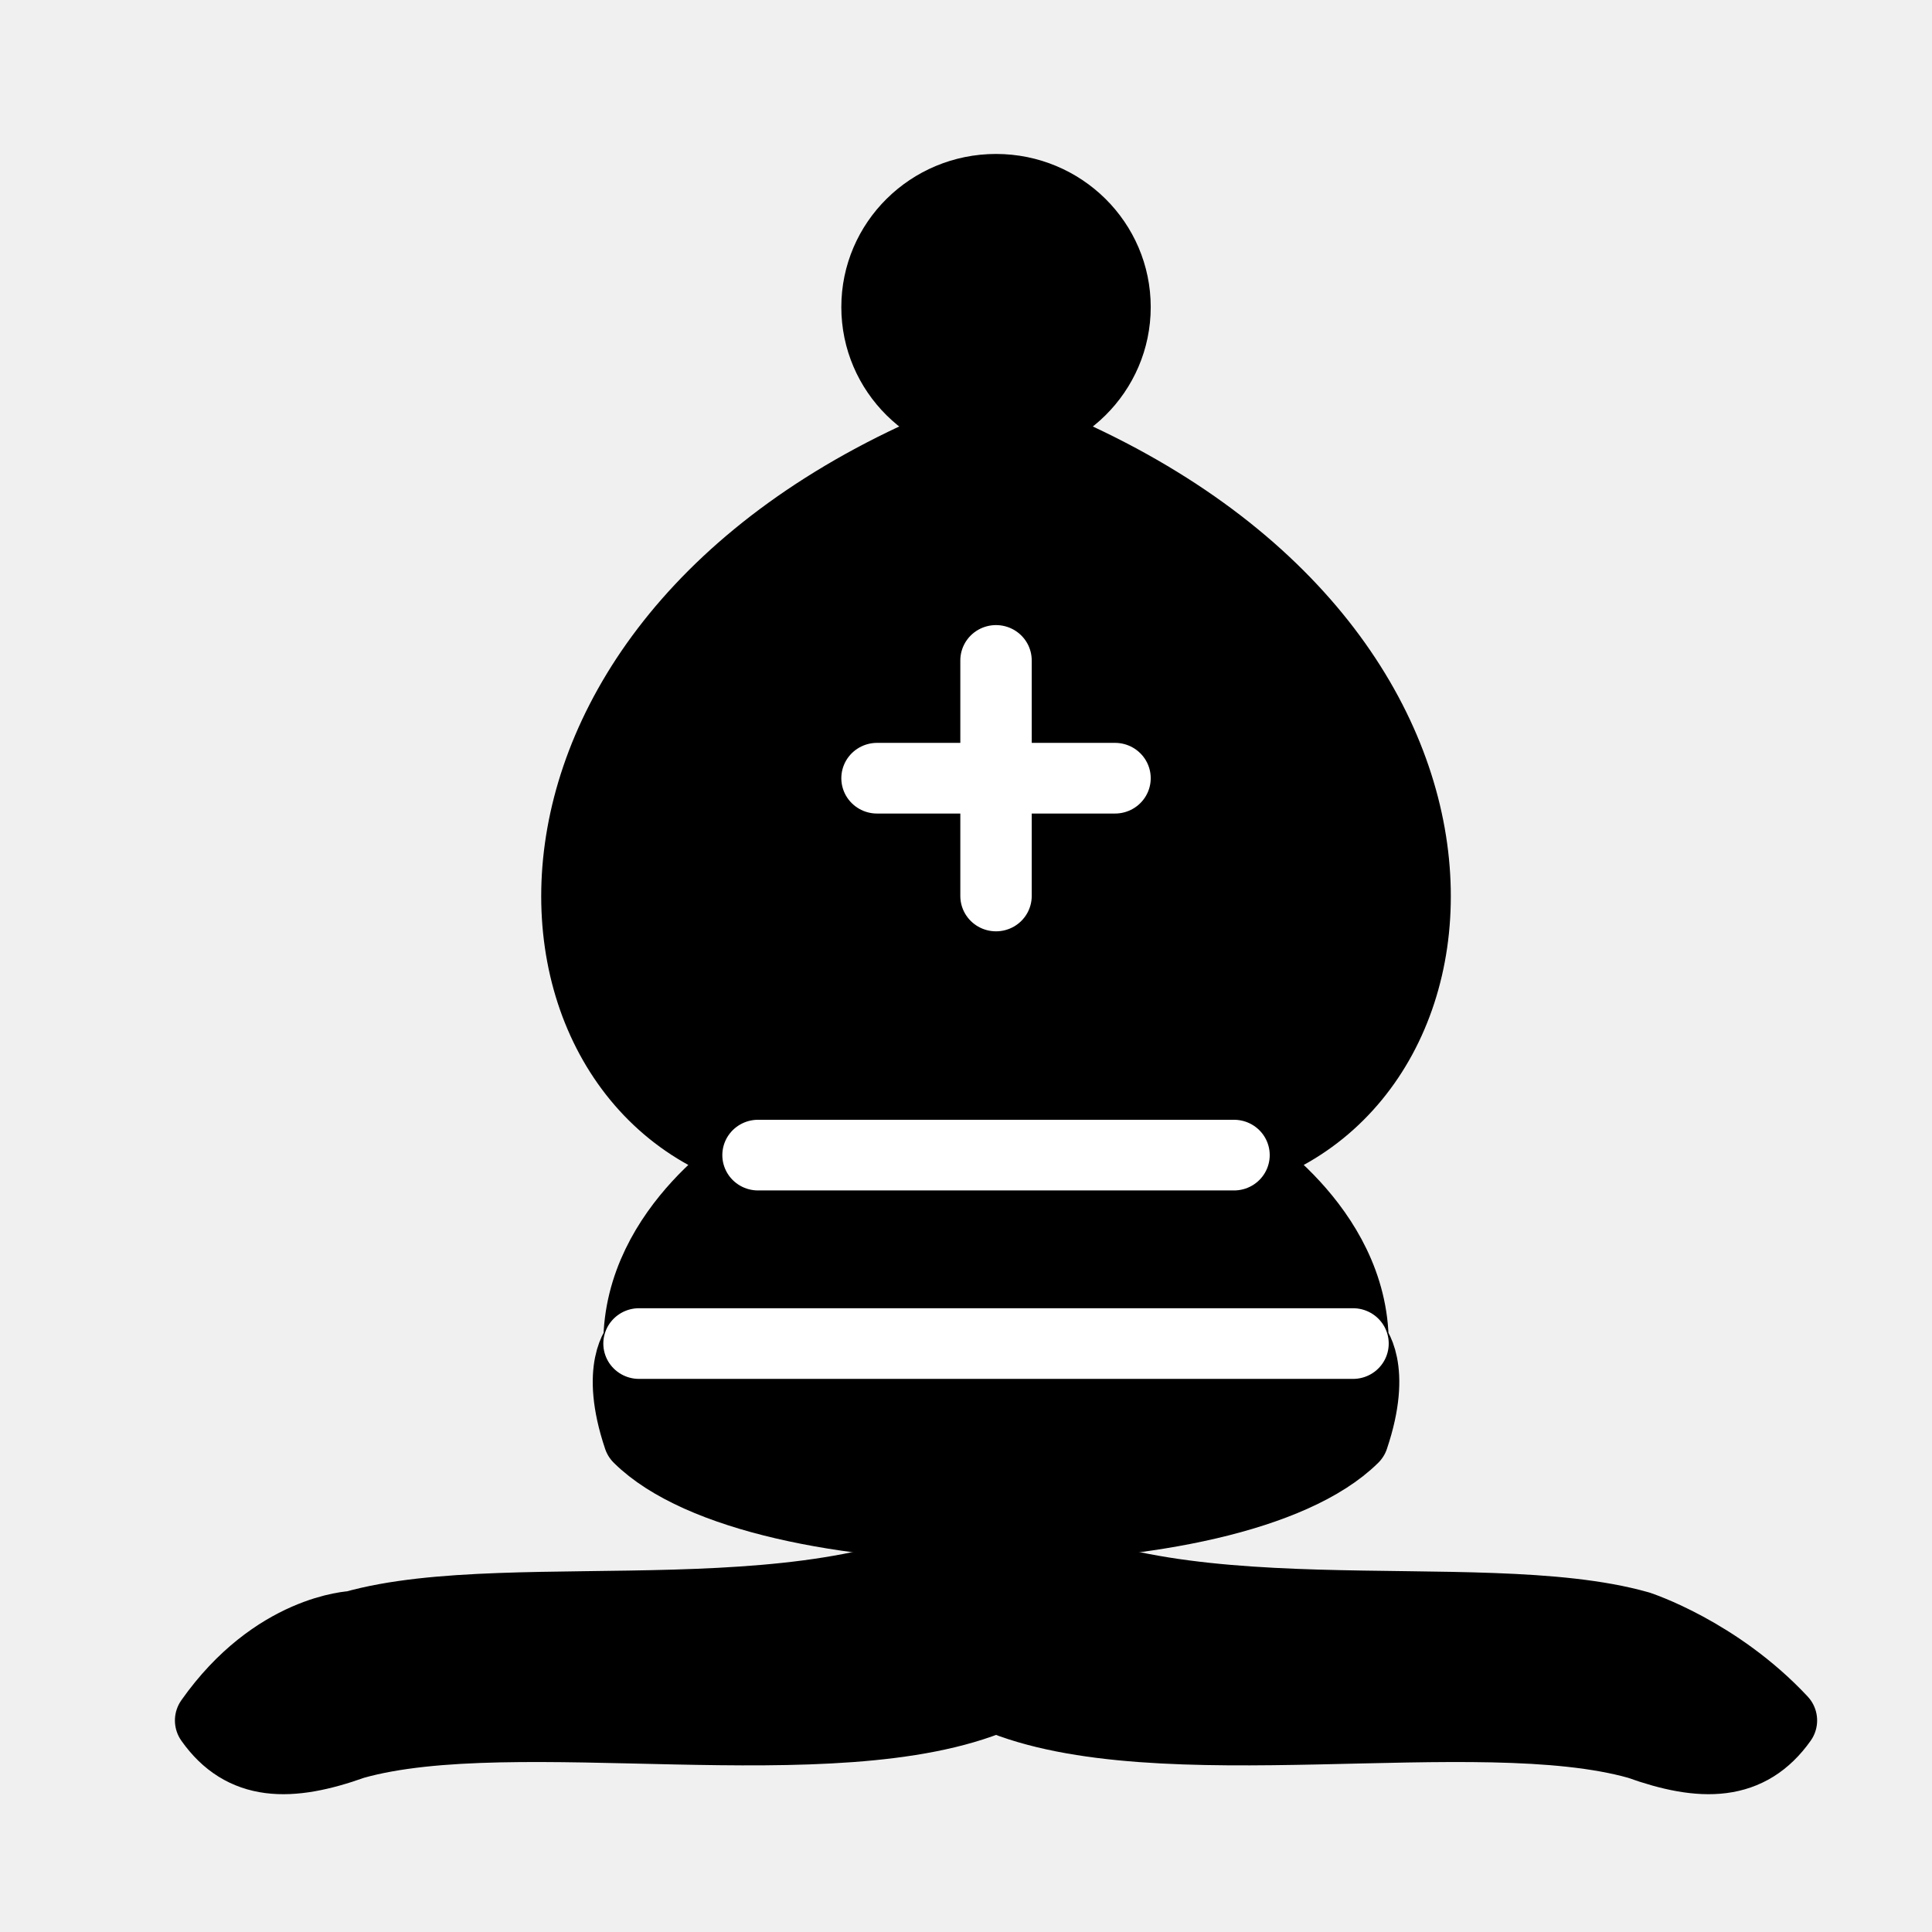
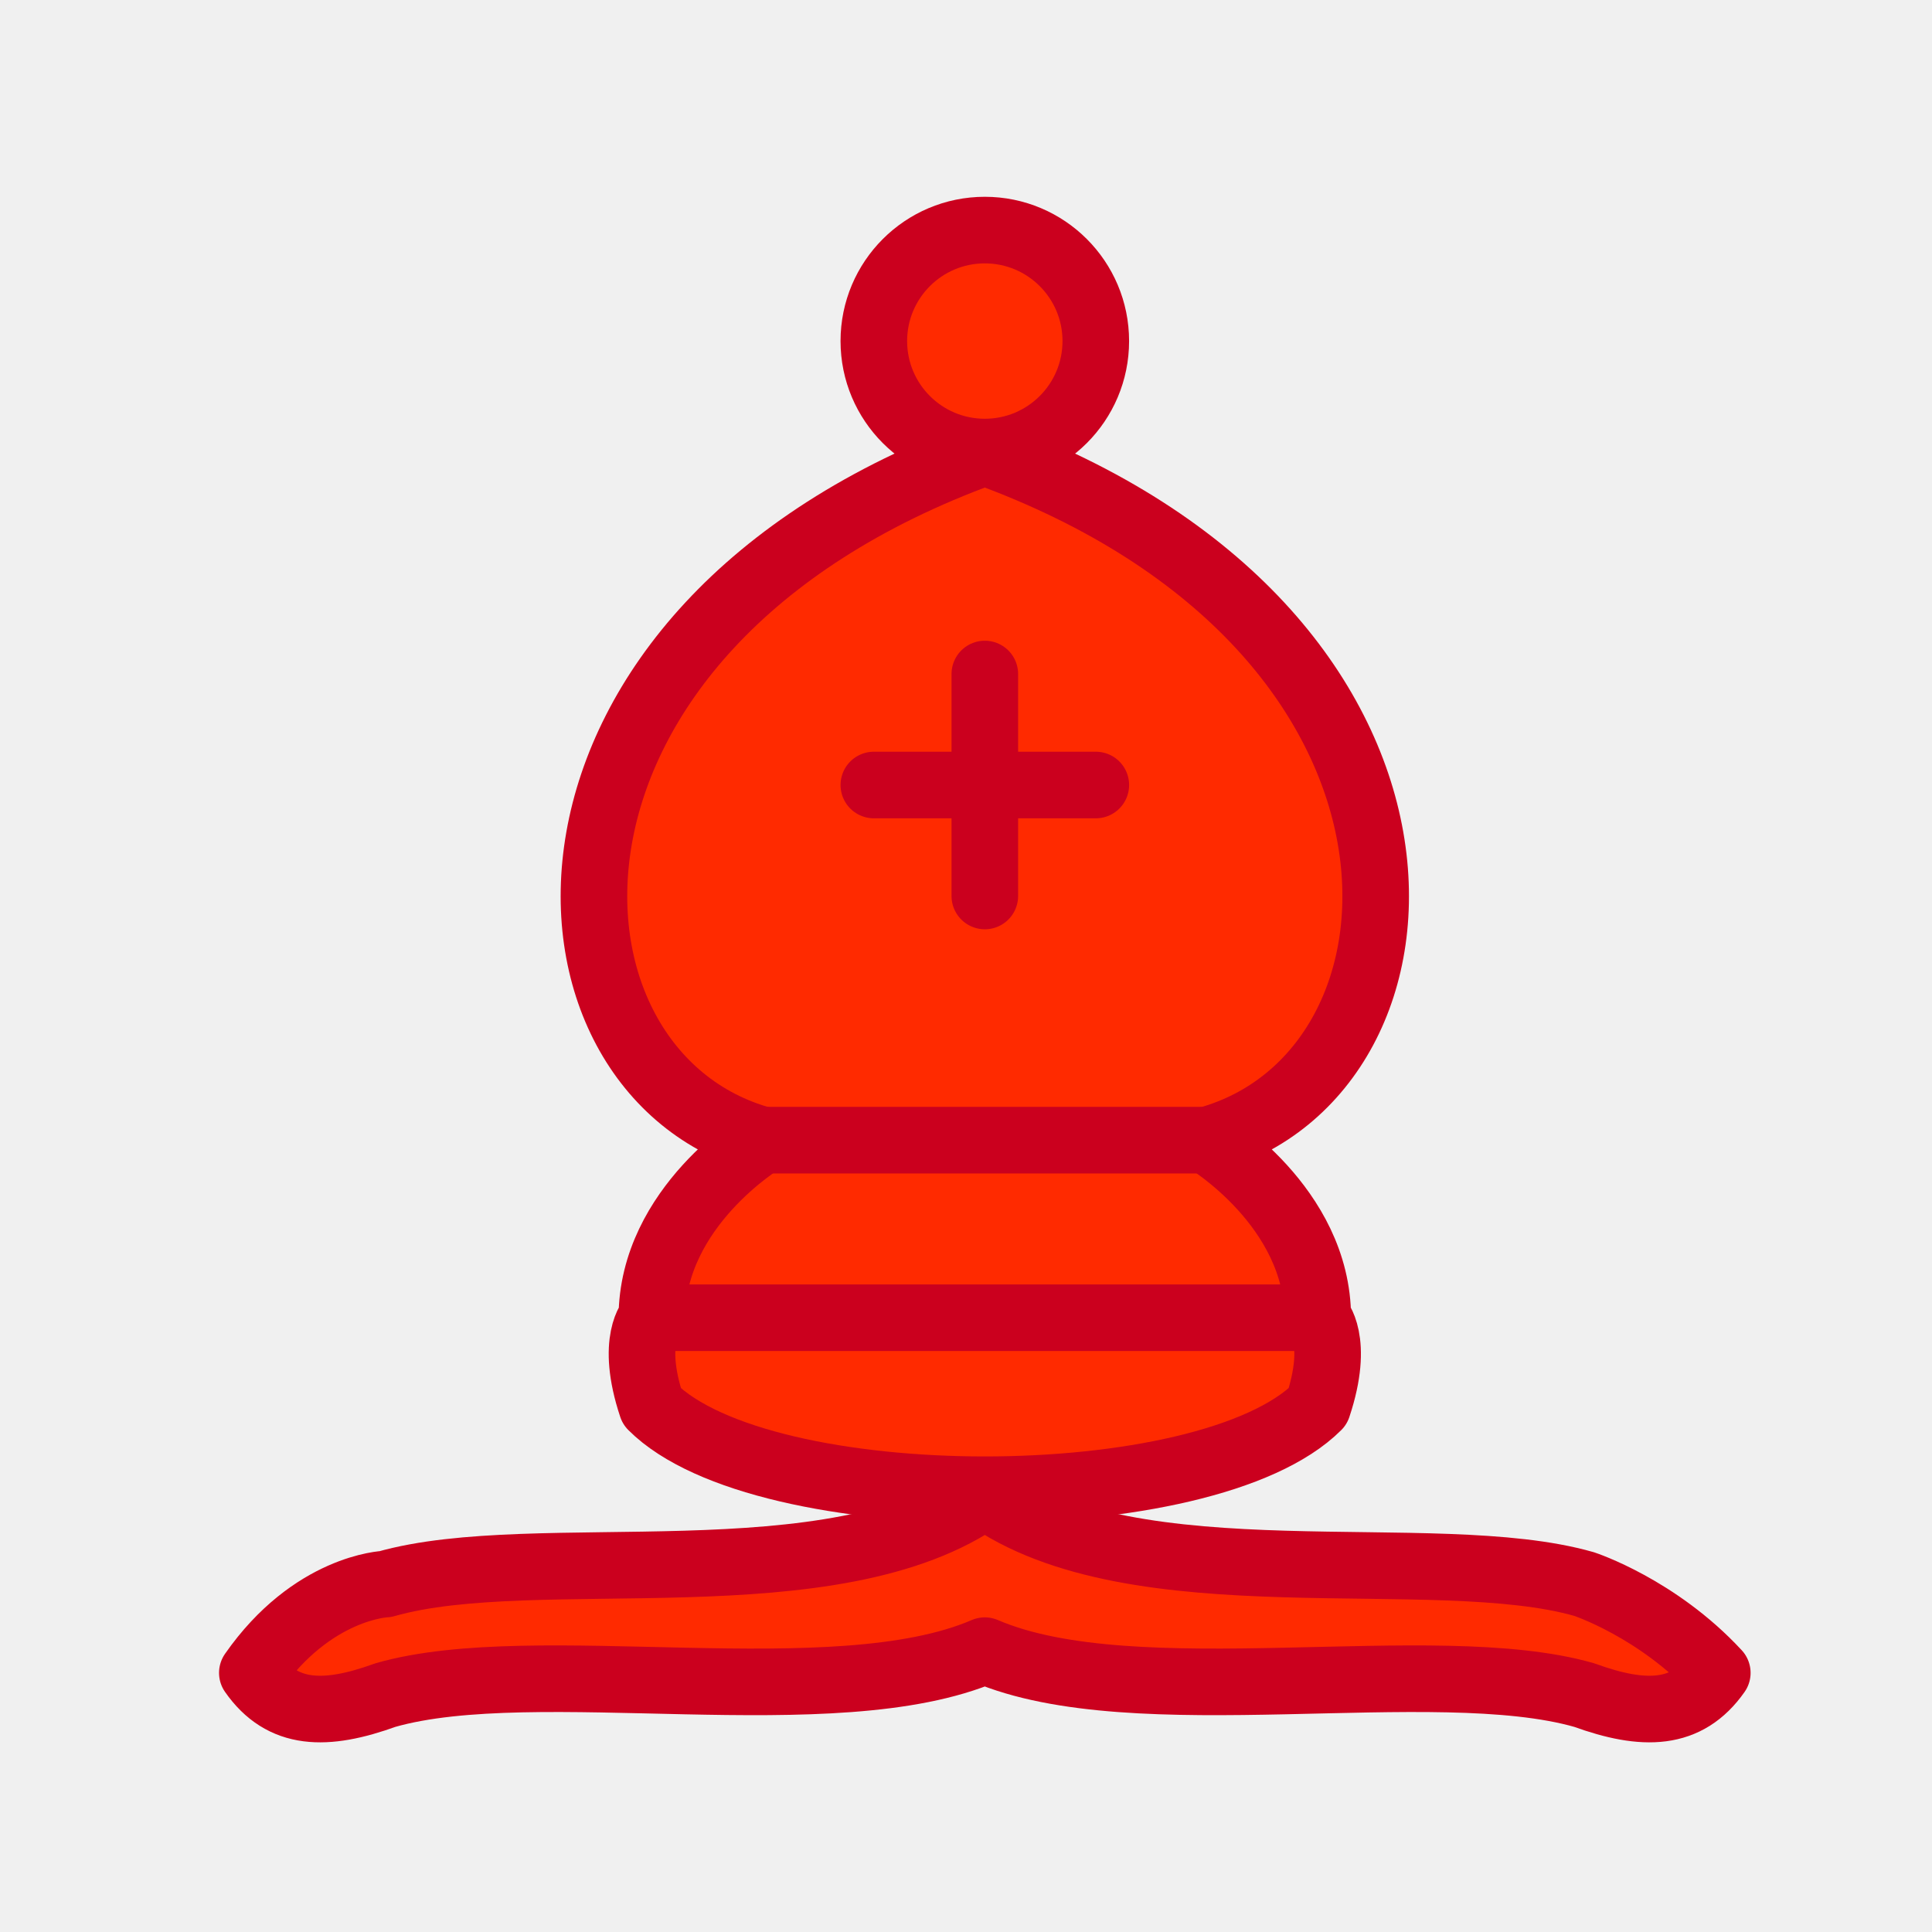
<svg xmlns="http://www.w3.org/2000/svg" id="svg14" height="100" width="100" version="1.1">
  <defs id="defs18" />
-   <g transform="matrix(2.463771,0,0,2.438558,-3.880881,-3.614293)" id="g12" style="opacity:1;fill:none;fill-opacity:1;fill-rule:evenodd;stroke:#000000;stroke-width:1.5;stroke-linecap:round;stroke-linejoin:round;stroke-miterlimit:4;stroke-dasharray:none;stroke-opacity:1">
-     <g id="g8" style="fill:#000000;stroke:#000000;stroke-linecap:butt">
-       <path id="path2" d="m 9,36 c 3.39,-0.97 10.11,0.43 13.5,-2 3.39,2.43 10.11,1.03 13.5,2 0,0 1.65,0.54 3,2 -0.68,0.97 -1.65,0.99 -3,0.5 -3.39,-0.97 -10.11,0.46 -13.5,-1 C 19.11,38.96 12.39,37.53 9,38.5 7.646,38.99 6.677,38.97 6,38 7.354,36.06 9,36 9,36 Z" />
-       <path id="path4" d="m 15,32 c 2.5,2.5 12.5,2.5 15,0 0.5,-1.5 0,-2 0,-2 0,-2.5 -2.5,-4 -2.5,-4 5.5,-1.5 6,-11.5 -5,-15.5 -11,4 -10.5,14 -5,15.5 0,0 -2.5,1.5 -2.5,4 0,0 -0.5,0.5 0,2 z" />
-       <path id="path6" d="m 25,8 a 2.5,2.5 0 1 1 -5,0 2.5,2.5 0 1 1 5,0 z" />
+   <g id="g845">
+     <g id="g8" style="fill:#ff2a00;fill-opacity:1;fill-rule:evenodd;stroke:#cb001e;stroke-width:1.5;stroke-linecap:butt;stroke-linejoin:round;stroke-miterlimit:4;stroke-dasharray:none;stroke-opacity:1" transform="matrix(2.297774,0,0,2.297774,-0.7261149,-0.7285124)">
+       <path id="path2" d="m 9,36 c 3.39,-0.97 10.11,0.43 13.5,-2 3.39,2.43 10.11,1.03 13.5,2 0,0 1.65,0.54 3,2 -0.68,0.97 -1.65,0.99 -3,0.5 -3.39,-0.97 -10.11,0.46 -13.5,-1 C 19.11,38.96 12.39,37.53 9,38.5 7.646,38.99 6.677,38.97 6,38 7.354,36.06 9,36 9,36 Z" style="fill:#ff2a00;fill-opacity:1;stroke:#cb001e;stroke-opacity:1" />
+       <path id="path4" d="m 15,32 c 2.5,2.5 12.5,2.5 15,0 0.5,-1.5 0,-2 0,-2 0,-2.5 -2.5,-4 -2.5,-4 5.5,-1.5 6,-11.5 -5,-15.5 -11,4 -10.5,14 -5,15.5 0,0 -2.5,1.5 -2.5,4 0,0 -0.5,0.5 0,2 z" style="fill:#ff2a00;fill-opacity:1;stroke:#cb001e;stroke-opacity:1" />
+       <path id="path6" d="m 25,8 a 2.5,2.5 0 1 1 -5,0 2.5,2.5 0 1 1 5,0 z" style="fill:#ff2a00;fill-opacity:1;stroke:#cb001e;stroke-opacity:1" />
    </g>
-     <path id="path10" style="fill:none;stroke:#ffffff;stroke-linejoin:miter" d="m 17.5,26 h 10 M 15,30 H 30 M 22.5,15.5 v 5 M 20,18 h 5" />
+     <path id="path10" style="fill:none;fill-opacity:1;fill-rule:evenodd;stroke:#cb001e;stroke-width:3.447;stroke-linecap:round;stroke-linejoin:miter;stroke-miterlimit:4;stroke-dasharray:none;stroke-opacity:1" d="M 39.485,59.014 H 62.463 M 33.741,68.205 H 68.207 M 50.974,34.887 v 11.489 m -5.744,-5.744 h 11.489" />
  </g>
</svg>
